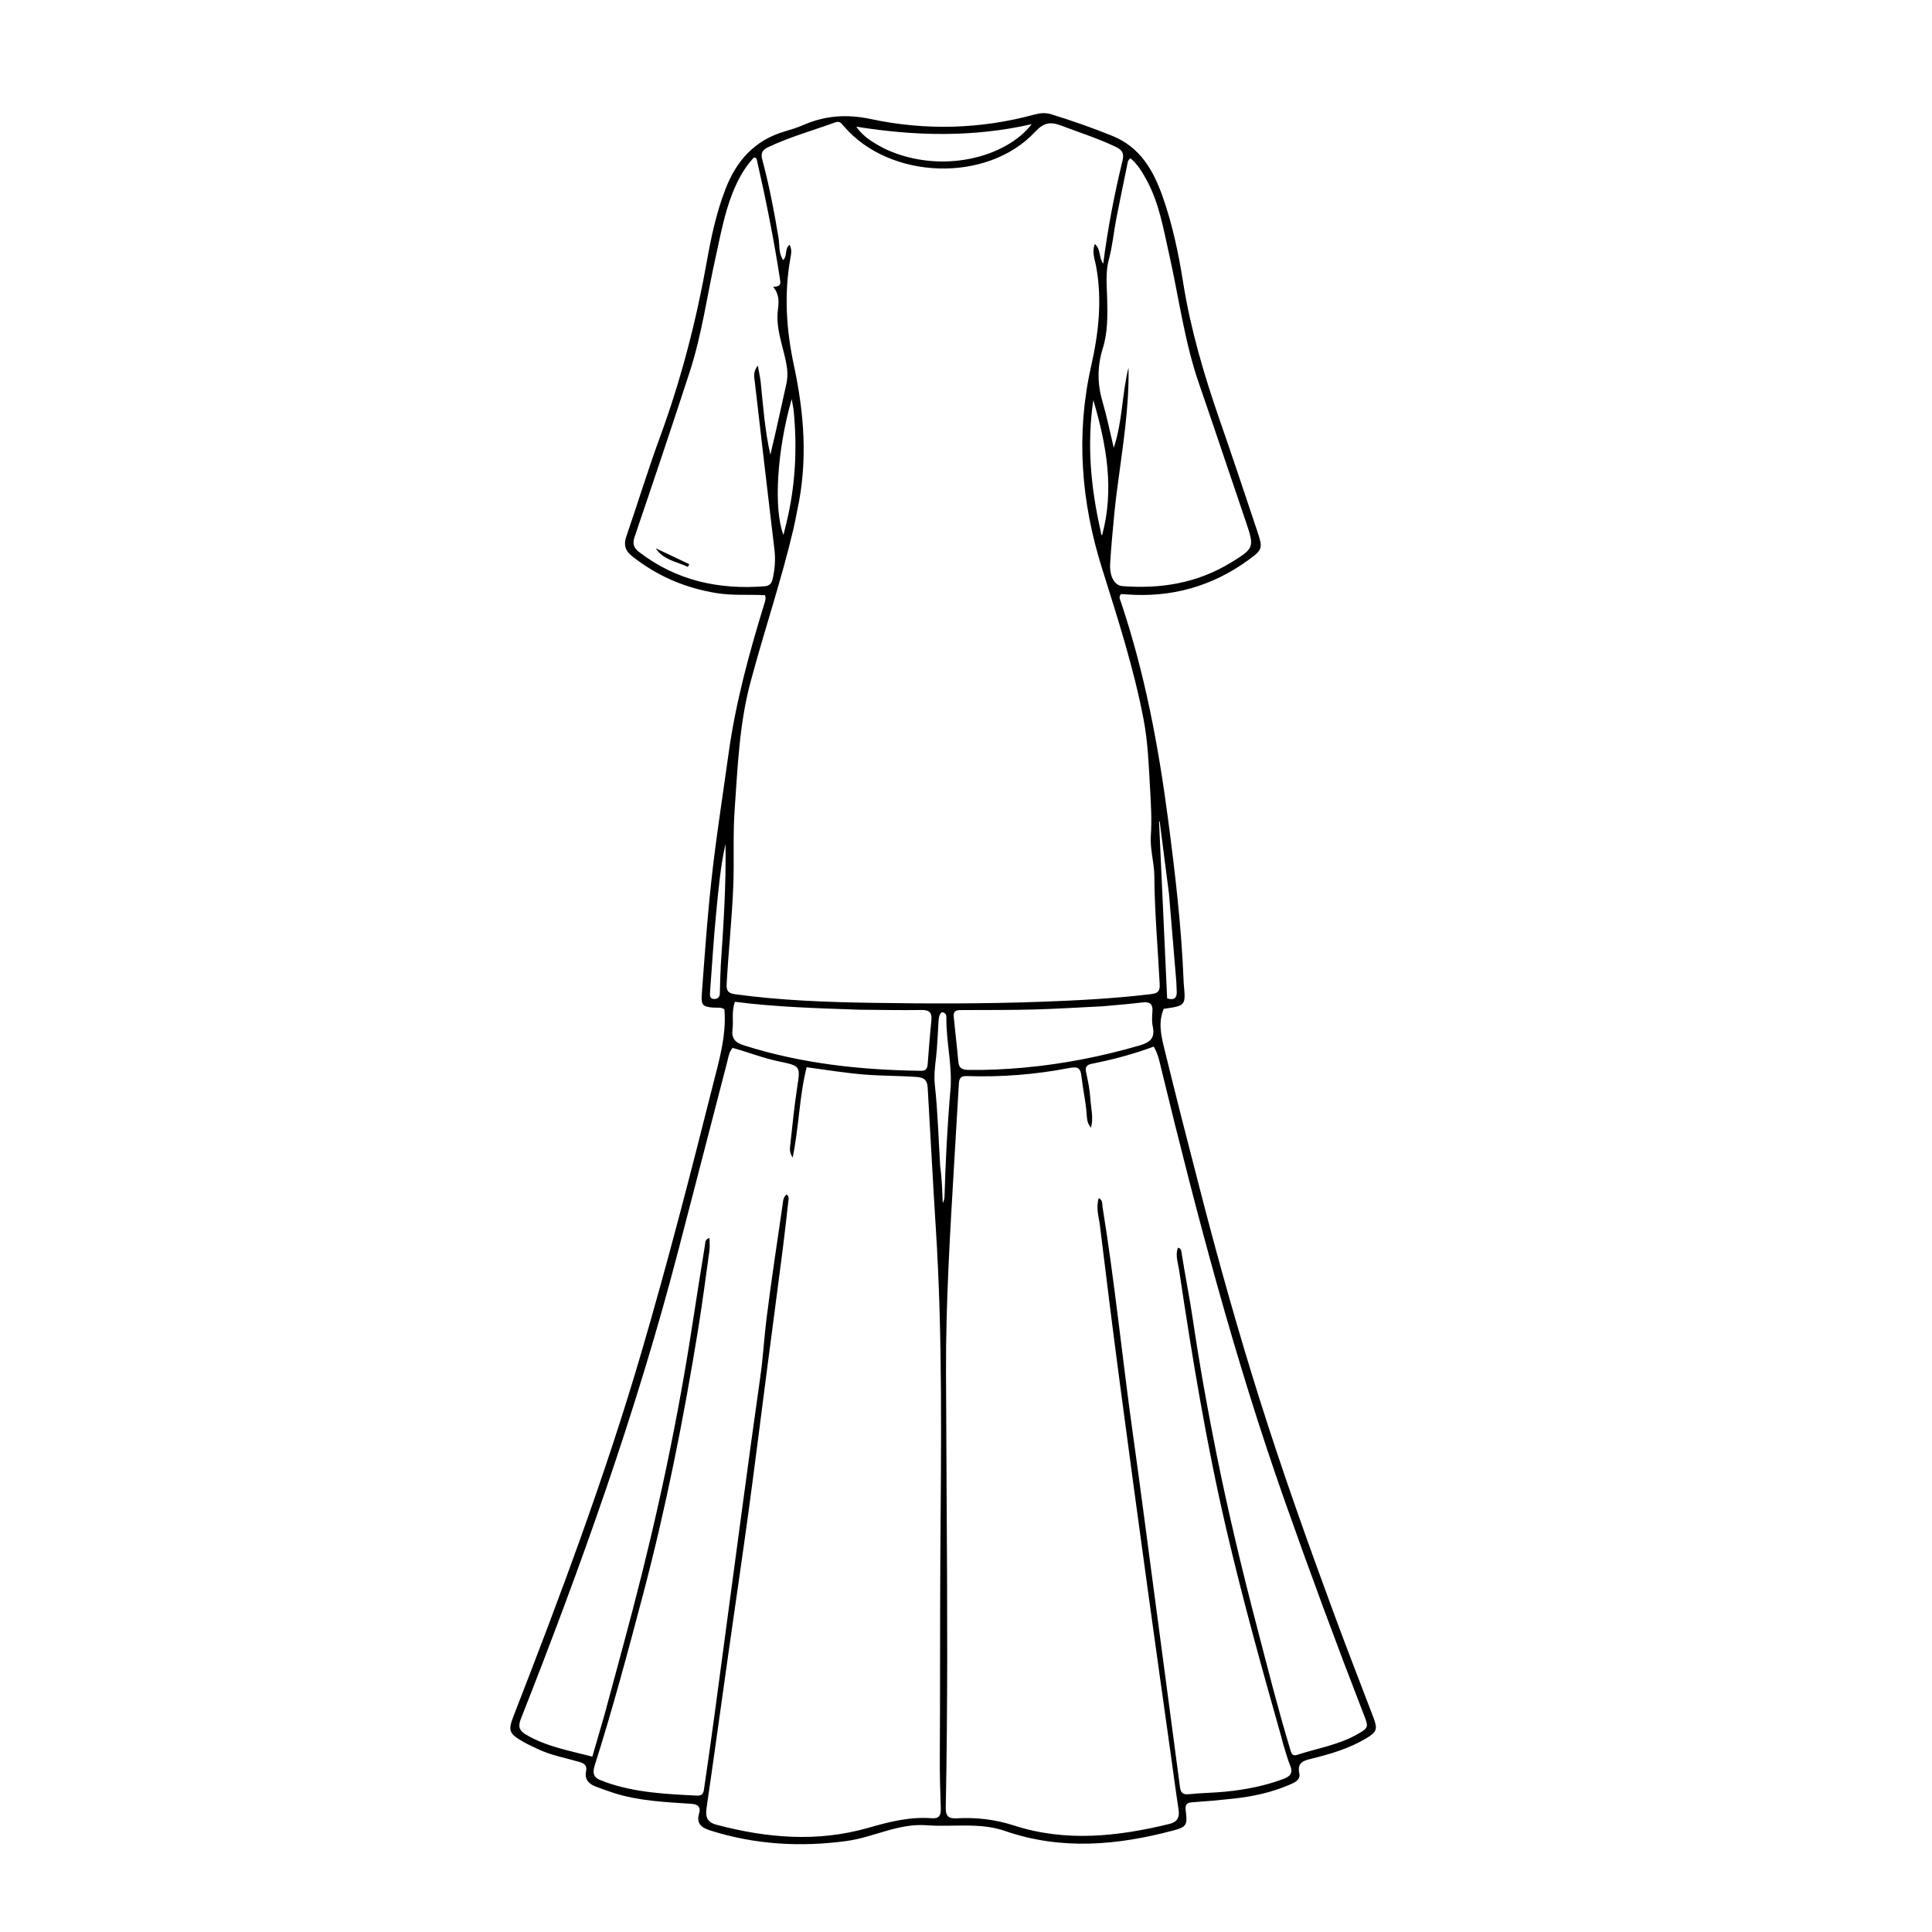
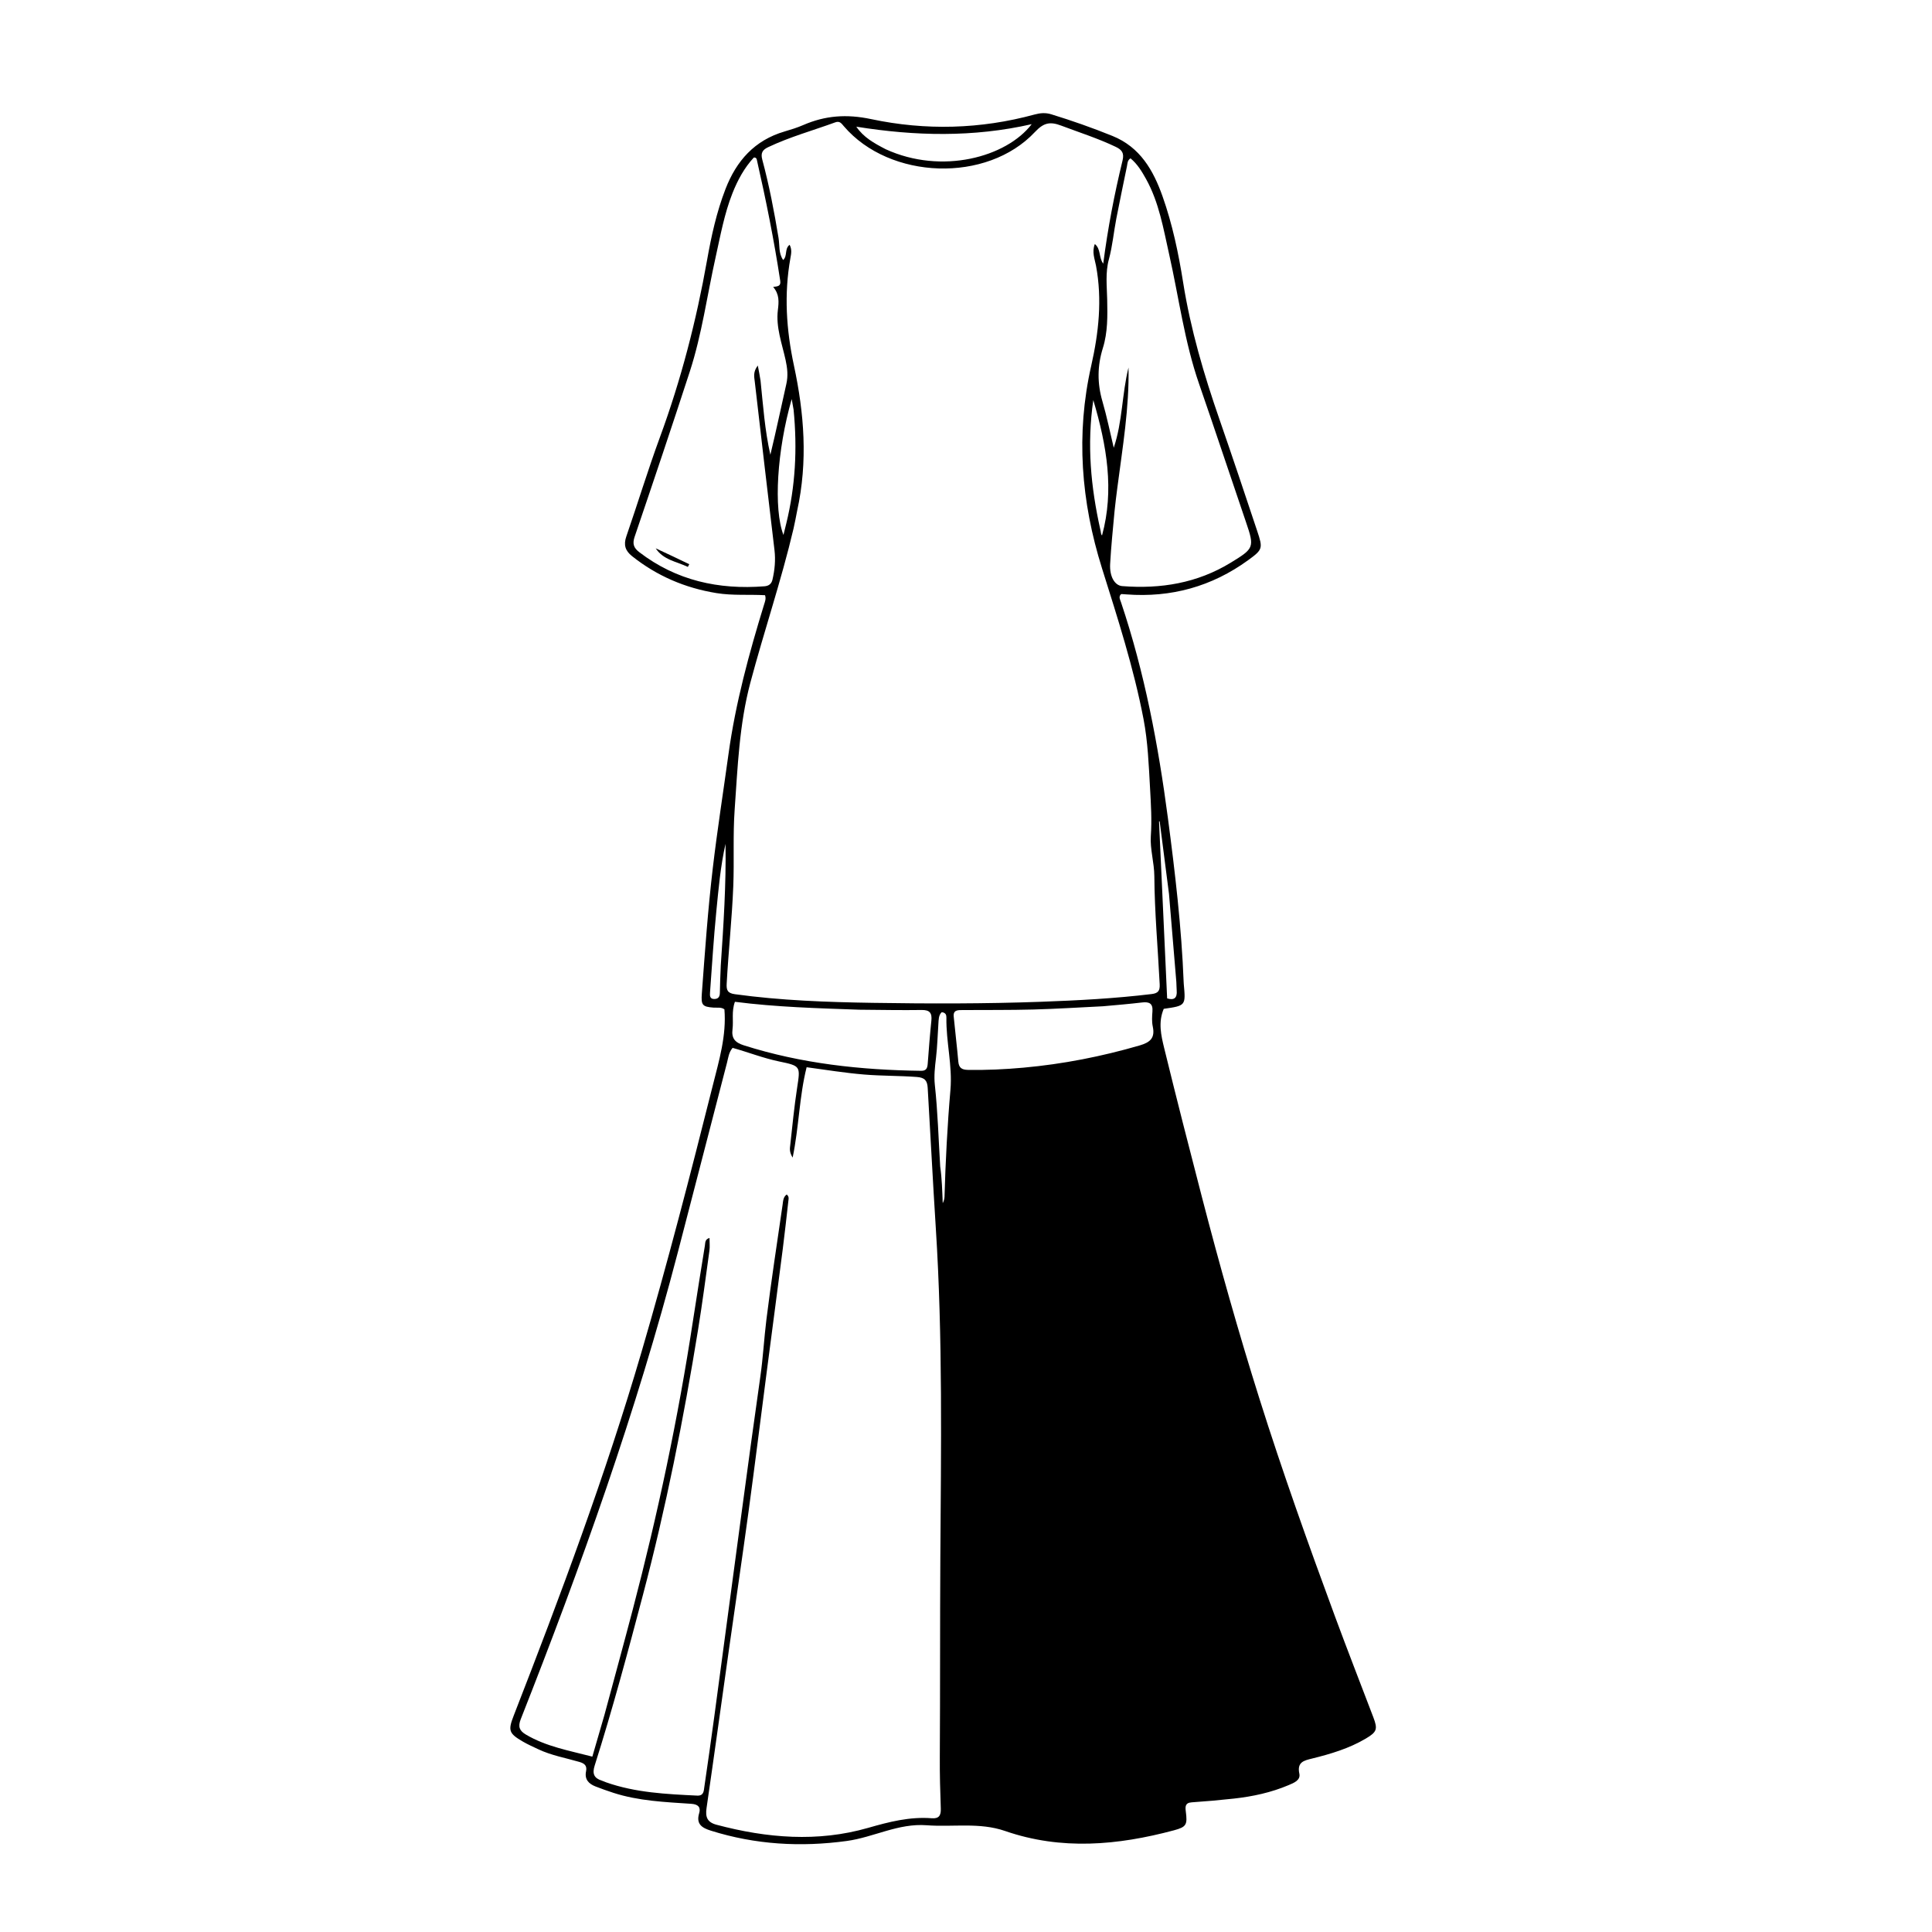
<svg xmlns="http://www.w3.org/2000/svg" version="1.1" id="Layer_1" x="0px" y="0px" width="1024" height="1024" viewBox="0 0 1024 1024" enable-background="new 0 0 1024 1024" xml:space="preserve">
-   <path fill="#000000" opacity="1" stroke="none" d=" M616.806,534.699   C613.794,541.812 615.393,548.756 617.019,555.413   C623.493,581.919 630.266,608.353 637.119,634.764   C646.399,670.527 656.408,706.07 667.521,741.331   C679.741,780.105 693.401,818.349 707.466,856.464   C714.096,874.43 721.075,892.268 727.887,910.168   C730.301,916.512 729.826,917.971 723.874,921.495   C715.032,926.73 705.295,929.628 695.412,932.069   C691.146,933.123 687.358,933.899 688.68,940.086   C689.428,943.583 685.724,944.992 682.999,946.149   C673.731,950.084 663.972,952.187 654.006,953.287   C646.567,954.108 639.105,954.77 631.638,955.273   C628.08,955.513 628.182,957.643 628.502,960.13   C629.396,967.087 628.893,968.317 622.211,970.104   C592.442,978.066 562.588,980.797 532.744,970.468   C519.111,965.749 505.02,968.482 491.174,967.422   C476.113,966.269 463.093,973.799 448.836,975.749   C424.415,979.091 400.361,977.711 376.757,970.283   C372.196,968.848 368.801,966.902 370.569,961.043   C371.516,957.905 370.06,956.307 366.442,956.062   C352.505,955.12 338.484,954.577 325.028,950.209   C321.863,949.182 318.724,948.062 315.624,946.854   C312.003,945.442 309.742,943.084 310.622,938.815   C311.212,935.954 309.924,934.688 307.167,933.882   C299.83,931.737 292.225,930.425 285.25,927.117   C282.542,925.832 279.786,924.617 277.199,923.116   C269.606,918.711 269.209,917.195 272.316,909.215   C297.03,845.74 320.886,781.953 340.03,716.529   C353.722,669.735 365.923,622.534 377.81,575.249   C381.137,562.014 385.092,548.943 383.957,534.978   C382.243,533.69 380.164,534.197 378.223,534.057   C372.223,533.624 371.538,532.675 371.989,526.595   C373.637,504.366 375.2,482.125 377.811,459.987   C380.187,439.841 383.34,419.793 386.114,399.699   C389.864,372.538 397.026,346.271 405.056,320.171   C405.492,318.753 406.117,317.352 405.486,315.47   C396.999,314.999 388.349,315.746 379.78,314.358   C363.145,311.663 348.203,305.273 334.996,294.768   C331.408,291.914 330.41,288.817 331.96,284.336   C338.003,266.868 343.372,249.158 349.747,231.816   C360.98,201.252 369.086,169.924 374.758,137.892   C377.02,125.121 379.8,112.439 384.506,100.245   C390.303,85.222 399.943,74.357 415.791,69.701   C419.144,68.717 422.51,67.676 425.71,66.29   C437.42,61.22 448.69,60.367 461.791,63.146   C490.528,69.242 519.709,68.505 548.357,60.691   C551.347,59.876 554.153,59.645 557.154,60.565   C568.146,63.932 578.966,67.742 589.631,72.056   C604.308,77.992 611.291,90.275 616.173,104.063   C621.406,118.838 624.63,134.214 627.078,149.65   C631.032,174.585 638.123,198.603 646.373,222.368   C653.199,242.03 659.793,261.774 666.372,281.521   C669.416,290.654 669.309,291.266 661.504,296.93   C642.276,310.886 620.719,316.837 597.026,315.042   C596.201,314.979 595.376,314.91 594.55,314.87   C594.403,314.862 594.249,314.979 594.01,315.073   C592.801,316.443 593.702,317.849 594.157,319.205   C606.659,356.436 613.911,394.826 619.022,433.643   C622.823,462.51 626.234,491.436 627.366,520.569   C627.379,520.902 627.396,521.235 627.426,521.567   C628.476,533.038 628.476,533.038 616.806,534.699  M422.482,270.843   C421.858,273.943 421.319,277.063 420.596,280.139   C414.113,307.712 404.967,334.539 397.688,361.896   C391.806,384.002 390.987,406.618 389.38,429.182   C388.422,442.636 389.189,456.159 388.657,469.592   C387.973,486.86 386.09,504.1 385.156,521.386   C384.974,524.752 385.583,526.407 389.479,526.944   C413.782,530.295 438.256,531.149 462.706,531.532   C492.355,531.997 522.018,532.038 551.679,530.966   C571.319,530.255 590.901,529.227 610.414,526.866   C613.817,526.454 614.834,525.132 614.662,521.709   C613.705,502.6 611.96,483.53 611.821,464.379   C611.769,457.232 609.494,449.905 609.958,443.201   C610.55,434.653 610.03,426.302 609.558,417.915   C608.865,405.624 608.415,393.244 606.095,381.136   C600.882,353.935 592.363,327.598 584.089,301.231   C572.99,265.857 570.15,230.164 578.379,193.806   C582.335,176.326 584.252,158.759 580.916,140.871   C580.257,137.342 578.613,133.609 580.284,129.331   C583.603,132.065 582.243,136.36 584.737,139.754   C587.18,120.849 590.643,102.89 594.961,85.117   C595.947,81.061 594.619,79.388 591.309,77.808   C581.962,73.345 572.12,70.224 562.464,66.58   C556.603,64.369 553.222,64.964 548.57,69.933   C523.1,97.138 471.597,95.326 447.263,66.916   C446.054,65.505 445.108,63.97 442.768,64.825   C430.888,69.168 418.653,72.543 407.174,77.98   C404.241,79.368 403.048,80.983 404.024,84.611   C407.698,98.259 410.342,112.138 412.644,126.092   C413.278,129.931 412.58,134.208 415.093,137.814   C417.504,135.59 415.676,131.945 418.508,129.74   C419.86,132.315 419.327,134.6 418.934,136.795   C415.504,155.91 416.736,174.745 420.8,193.723   C426.201,218.941 428.299,244.434 422.482,270.843  M320.369,908.94   C325.386,890.292 330.504,871.67 335.401,852.991   C348.616,802.582 359.427,751.668 367.271,700.135   C369.301,686.797 371.475,673.481 373.614,660.159   C373.848,658.704 373.565,656.855 376.053,656.146   C376.053,658.615 376.301,660.773 376.013,662.856   C374.079,676.852 372.242,690.867 369.982,704.812   C362.317,752.116 352.986,799.08 340.745,845.438   C332.754,875.7 324.666,905.936 315.193,935.774   C313.827,940.08 314.806,942.459 318.965,943.769   C319.757,944.019 320.504,944.407 321.288,944.683   C336.899,950.169 353.194,950.921 369.494,951.708   C373.077,951.881 373.003,949.209 373.322,947.036   C375.16,934.528 376.944,922.012 378.632,909.482   C383.518,873.212 388.322,836.931 393.215,800.662   C396.413,776.953 399.616,753.243 403.006,729.56   C404.443,719.525 404.968,709.404 406.216,699.372   C408.741,679.072 411.85,658.845 414.785,638.597   C415.065,636.665 415.067,634.44 416.976,633.102   C417.996,633.954 418.051,634.773 417.953,635.619   C416.944,644.373 416.018,653.139 414.896,661.879   C412.103,683.637 409.208,705.382 406.377,727.135   C403.158,751.863 400.086,776.611 396.725,801.319   C393.409,825.698 389.787,850.035 386.343,874.397   C382.387,902.376 378.548,930.372 374.482,958.336   C373.793,963.072 374.823,965.84 379.785,967.159   C406.454,974.245 433.362,976.499 460.119,968.809   C471.307,965.594 482.211,962.807 493.853,963.71   C497.625,964.002 498.776,962.256 498.644,958.64   C498.309,949.5 498.063,940.348 498.12,931.203   C498.34,896.21 498.183,861.216 498.397,826.222   C498.753,767.756 499.732,709.273 495.992,650.836   C494.408,626.086 493.164,601.306 491.694,576.543   C491.466,572.708 490.108,571.134 485.977,570.822   C476.675,570.12 467.351,570.298 458.042,569.525   C447.941,568.687 437.96,567.07 427.528,565.653   C423.625,581.166 423.51,597.083 420.125,613.548   C418.266,610.58 418.649,608.686 418.843,606.931   C419.957,596.846 420.941,586.735 422.47,576.708   C424.238,565.104 424.493,564.991 412.962,562.599   C404.506,560.844 396.47,557.656 388.293,555.389   C386.221,557.885 386.01,560.621 385.35,563.16   C376.64,596.668 368.009,630.195 359.278,663.698   C337.277,748.119 307.982,830.094 276.024,911.163   C274.441,915.18 275.317,917.323 278.693,919.329   C289.475,925.733 301.621,927.838 313.953,931.051   C316.069,923.713 318.088,916.711 320.369,908.94  M680.046,924.218   C679.716,922.928 679.414,921.63 679.051,920.349   C668.696,883.826 658.526,847.249 649.916,810.268   C639.345,764.865 631.785,718.899 624.9,672.821   C624.346,669.116 622.801,665.228 624.365,661.299   C625.987,661.715 626.068,662.803 626.216,663.75   C628.094,675.757 630.508,687.687 632.285,699.69   C635.819,723.556 640.07,747.288 644.83,770.917   C651.04,801.742 658.378,832.325 666.332,862.751   C671.968,884.305 677.382,905.921 683.861,927.247   C684.386,928.975 684.732,931.016 687.47,930.122   C698.206,926.618 709.535,924.851 719.518,919.14   C725.27,915.849 725.412,915.412 723.072,909.379   C708.318,871.334 694.162,833.068 680.609,794.578   C654.366,720.045 634.278,643.755 615.63,567.053   C614.628,562.934 613.871,558.695 611.504,554.713   C600.636,558.763 589.702,561.623 578.601,563.837   C575.934,564.369 575.047,565.577 575.659,568.377   C576.651,572.919 577.601,577.526 577.899,582.149   C578.229,587.27 579.65,592.417 578.266,597.663   C576.351,595.704 576.134,593.236 575.977,590.861   C575.525,584.03 573.96,577.361 573.197,570.592   C572.715,566.313 571.596,565.141 566.98,566.03   C548.962,569.5 530.72,570.982 512.358,570.337   C508.742,570.209 508.36,572.049 508.192,574.916   C507.402,588.379 506.594,601.842 505.805,615.304   C503.622,652.548 501.271,689.777 501.404,727.106   C501.487,750.267 501.601,773.429 501.749,796.59   C502.094,850.413 502.339,904.242 501.273,958.062   C501.185,962.485 502.605,963.991 506.978,963.748   C517.334,963.173 527.349,964.283 537.439,967.55   C564.815,976.415 592.328,973.418 619.7,966.755   C623.907,965.732 625.326,963.35 624.672,959.122   C623.222,949.759 622.001,940.361 620.688,930.977   C616.63,901.977 612.512,872.984 608.532,843.973   C603.537,807.562 598.568,771.146 593.753,734.711   C590.005,706.354 586.421,677.975 582.989,649.578   C582.421,644.879 580.734,640.062 582.374,634.995   C584.622,636.242 584.111,638.092 584.362,639.645   C590.884,679.882 594.894,720.456 600.558,760.81   C604.303,787.499 607.748,814.231 611.307,840.946   C616.028,876.391 620.735,911.838 625.427,947.287   C625.792,950.05 626.892,951.29 630.009,950.971   C636.459,950.31 642.969,950.25 649.424,949.624   C659.885,948.611 670.162,946.632 680.057,942.938   C683.426,941.681 685.568,940.061 683.854,935.902   C682.399,932.373 681.467,928.629 680.046,924.218  M592.201,258.608   C591.703,262.739 591.109,266.86 590.727,271.001   C589.872,280.283 588.916,289.562 588.398,298.865   C588.023,305.601 590.83,310.339 594.802,310.648   C615.228,312.236 634.591,309.084 652.38,298.193   C664.694,290.654 664.986,290.154 660.392,276.698   C652.053,252.275 643.958,227.768 635.51,203.384   C627.787,181.091 624.839,157.73 619.689,134.863   C616.62,121.235 614.363,107.361 607.449,94.909   C605.2,90.858 602.823,86.92 599.19,83.917   C597.504,85.009 597.617,86.598 597.328,88.018   C595.436,97.3 593.462,106.567 591.671,115.868   C590.286,123.055 589.642,130.425 587.728,137.458   C585.79,144.58 586.69,151.761 586.834,158.741   C587.015,167.5 587.145,176.156 584.555,184.437   C581.561,194.009 581.541,203.224 584.326,212.782   C586.679,220.859 588.34,229.139 590.308,237.329   C594.996,223.411 594.632,208.795 598.135,194.798   C598.565,216.022 595.028,236.851 592.201,258.608  M403.103,201.733   C404.46,214.871 405.356,228.072 408.31,241.028   C411.352,228.51 413.951,215.983 416.777,203.508   C417.763,199.155 417.328,195.138 416.378,190.785   C414.477,182.066 411.162,173.475 412.292,164.299   C412.811,160.085 413.174,156.003 409.788,152.086   C412.073,151.761 413.991,151.813 413.539,148.838   C410.271,127.296 405.983,105.957 401.15,84.721   C401.013,84.119 400.762,83.404 399.536,83.511   C394.52,88.909 390.978,95.437 388.205,102.449   C383.896,113.345 381.856,124.84 379.32,136.199   C374.794,156.472 372.04,177.168 365.595,196.981   C356.074,226.252 346.252,255.426 336.346,284.569   C335.079,288.298 335.938,290.447 338.817,292.656   C358.475,307.736 380.874,312.618 405.143,310.749   C407.446,310.571 408.893,309.495 409.414,307.273   C410.631,302.088 411.123,296.865 410.49,291.53   C406.963,261.787 403.46,232.04 400.044,202.284   C399.764,199.845 399.011,197.132 401.654,193.75   C402.25,196.815 402.644,198.841 403.103,201.733  M455.51,535.166   C433.451,534.39 411.383,533.792 389.527,530.971   C387.631,536.166 388.839,540.909 388.249,545.487   C387.623,550.345 389.583,552.561 394.212,554.034   C424.81,563.769 456.279,567.137 488.2,567.55   C490.946,567.585 491.529,566.156 491.702,563.848   C492.274,556.22 492.863,548.591 493.646,540.983   C494.06,536.953 492.817,535.249 488.494,535.315   C477.835,535.479 467.169,535.256 455.51,535.166  M584.581,533.346   C572.282,533.937 559.989,534.732 547.683,535.062   C535.198,535.396 522.701,535.268 510.209,535.349   C507.823,535.365 505.147,535.203 505.484,538.773   C506.234,546.717 507.229,554.638 507.917,562.586   C508.21,565.971 509.753,567.011 513.044,567.067   C522.876,567.236 532.652,566.769 542.448,565.885   C563.399,563.993 583.888,559.969 604.085,554.092   C609.743,552.445 612.276,550.055 610.986,544.041   C610.438,541.484 610.612,538.714 610.818,536.069   C611.146,531.865 609.127,530.88 605.391,531.321   C598.784,532.101 592.154,532.679 584.581,533.346  M469.43,79.089   C499.128,92.704 533.402,83.321 546.826,65.809   C515.842,72.876 484.948,72.141 453.858,67.143   C457.717,72.813 463.19,75.849 469.43,79.089  M498.323,618.256   C499.254,624.695 499.397,631.195 499.671,637.711   C500.221,636.591 500.574,635.476 500.607,634.351   C501.16,615.413 502.122,596.494 503.755,577.619   C504.868,564.765 501.404,552.204 501.614,539.42   C501.637,538.043 501.331,536.721 499.133,536.478   C497.428,538.093 497.517,540.461 497.36,542.711   C496.942,548.68 496.812,554.681 496.108,560.615   C495.536,565.425 494.961,570.217 495.485,575.026   C497.017,589.084 497.412,603.213 498.323,618.256  M420.621,217.154   C420.324,215.476 420.027,213.798 419.622,211.513   C411.816,238.725 409.91,269.719 415.246,283.541   C415.814,281.236 416.29,279.32 416.758,277.402   C421.538,257.833 422.665,238.023 420.621,217.154  M583.254,280.955   C583.57,282.023 583.403,283.299 584.112,283.757   C590.649,259.785 586.655,236.291 579.477,212.055   C576.028,235.682 578.115,258.041 583.254,280.955  M619.596,473.838   C617.945,460.999 616.295,448.161 614.644,435.322   C614.533,435.339 614.421,435.356 614.31,435.372   C615.739,466.549 617.168,497.726 618.609,529.165   C622.148,530.26 624.045,529.124 623.67,524.901   C623.538,523.413 623.603,521.907 623.48,520.418   C622.216,505.19 620.931,489.964 619.596,473.838  M382.023,511.796   C383.473,490.313 384.891,468.828 384.544,447.267   C381.87,459.128 380.83,471.204 379.646,483.237   C378.247,497.463 377.374,511.743 376.329,526.003   C376.208,527.647 376.139,529.568 378.685,529.494   C380.765,529.434 381.518,528.221 381.546,526.218   C381.609,521.722 381.796,517.228 382.023,511.796  z" />
+   <path fill="#000000" opacity="1" stroke="none" d=" M616.806,534.699   C613.794,541.812 615.393,548.756 617.019,555.413   C623.493,581.919 630.266,608.353 637.119,634.764   C646.399,670.527 656.408,706.07 667.521,741.331   C679.741,780.105 693.401,818.349 707.466,856.464   C714.096,874.43 721.075,892.268 727.887,910.168   C730.301,916.512 729.826,917.971 723.874,921.495   C715.032,926.73 705.295,929.628 695.412,932.069   C691.146,933.123 687.358,933.899 688.68,940.086   C689.428,943.583 685.724,944.992 682.999,946.149   C673.731,950.084 663.972,952.187 654.006,953.287   C646.567,954.108 639.105,954.77 631.638,955.273   C628.08,955.513 628.182,957.643 628.502,960.13   C629.396,967.087 628.893,968.317 622.211,970.104   C592.442,978.066 562.588,980.797 532.744,970.468   C519.111,965.749 505.02,968.482 491.174,967.422   C476.113,966.269 463.093,973.799 448.836,975.749   C424.415,979.091 400.361,977.711 376.757,970.283   C372.196,968.848 368.801,966.902 370.569,961.043   C371.516,957.905 370.06,956.307 366.442,956.062   C352.505,955.12 338.484,954.577 325.028,950.209   C321.863,949.182 318.724,948.062 315.624,946.854   C312.003,945.442 309.742,943.084 310.622,938.815   C311.212,935.954 309.924,934.688 307.167,933.882   C299.83,931.737 292.225,930.425 285.25,927.117   C282.542,925.832 279.786,924.617 277.199,923.116   C269.606,918.711 269.209,917.195 272.316,909.215   C297.03,845.74 320.886,781.953 340.03,716.529   C353.722,669.735 365.923,622.534 377.81,575.249   C381.137,562.014 385.092,548.943 383.957,534.978   C382.243,533.69 380.164,534.197 378.223,534.057   C372.223,533.624 371.538,532.675 371.989,526.595   C373.637,504.366 375.2,482.125 377.811,459.987   C380.187,439.841 383.34,419.793 386.114,399.699   C389.864,372.538 397.026,346.271 405.056,320.171   C405.492,318.753 406.117,317.352 405.486,315.47   C396.999,314.999 388.349,315.746 379.78,314.358   C363.145,311.663 348.203,305.273 334.996,294.768   C331.408,291.914 330.41,288.817 331.96,284.336   C338.003,266.868 343.372,249.158 349.747,231.816   C360.98,201.252 369.086,169.924 374.758,137.892   C377.02,125.121 379.8,112.439 384.506,100.245   C390.303,85.222 399.943,74.357 415.791,69.701   C419.144,68.717 422.51,67.676 425.71,66.29   C437.42,61.22 448.69,60.367 461.791,63.146   C490.528,69.242 519.709,68.505 548.357,60.691   C551.347,59.876 554.153,59.645 557.154,60.565   C568.146,63.932 578.966,67.742 589.631,72.056   C604.308,77.992 611.291,90.275 616.173,104.063   C621.406,118.838 624.63,134.214 627.078,149.65   C631.032,174.585 638.123,198.603 646.373,222.368   C653.199,242.03 659.793,261.774 666.372,281.521   C669.416,290.654 669.309,291.266 661.504,296.93   C642.276,310.886 620.719,316.837 597.026,315.042   C596.201,314.979 595.376,314.91 594.55,314.87   C594.403,314.862 594.249,314.979 594.01,315.073   C592.801,316.443 593.702,317.849 594.157,319.205   C606.659,356.436 613.911,394.826 619.022,433.643   C622.823,462.51 626.234,491.436 627.366,520.569   C627.379,520.902 627.396,521.235 627.426,521.567   C628.476,533.038 628.476,533.038 616.806,534.699  M422.482,270.843   C421.858,273.943 421.319,277.063 420.596,280.139   C414.113,307.712 404.967,334.539 397.688,361.896   C391.806,384.002 390.987,406.618 389.38,429.182   C388.422,442.636 389.189,456.159 388.657,469.592   C387.973,486.86 386.09,504.1 385.156,521.386   C384.974,524.752 385.583,526.407 389.479,526.944   C413.782,530.295 438.256,531.149 462.706,531.532   C492.355,531.997 522.018,532.038 551.679,530.966   C571.319,530.255 590.901,529.227 610.414,526.866   C613.817,526.454 614.834,525.132 614.662,521.709   C613.705,502.6 611.96,483.53 611.821,464.379   C611.769,457.232 609.494,449.905 609.958,443.201   C610.55,434.653 610.03,426.302 609.558,417.915   C608.865,405.624 608.415,393.244 606.095,381.136   C600.882,353.935 592.363,327.598 584.089,301.231   C572.99,265.857 570.15,230.164 578.379,193.806   C582.335,176.326 584.252,158.759 580.916,140.871   C580.257,137.342 578.613,133.609 580.284,129.331   C583.603,132.065 582.243,136.36 584.737,139.754   C587.18,120.849 590.643,102.89 594.961,85.117   C595.947,81.061 594.619,79.388 591.309,77.808   C581.962,73.345 572.12,70.224 562.464,66.58   C556.603,64.369 553.222,64.964 548.57,69.933   C523.1,97.138 471.597,95.326 447.263,66.916   C446.054,65.505 445.108,63.97 442.768,64.825   C430.888,69.168 418.653,72.543 407.174,77.98   C404.241,79.368 403.048,80.983 404.024,84.611   C407.698,98.259 410.342,112.138 412.644,126.092   C413.278,129.931 412.58,134.208 415.093,137.814   C417.504,135.59 415.676,131.945 418.508,129.74   C419.86,132.315 419.327,134.6 418.934,136.795   C415.504,155.91 416.736,174.745 420.8,193.723   C426.201,218.941 428.299,244.434 422.482,270.843  M320.369,908.94   C325.386,890.292 330.504,871.67 335.401,852.991   C348.616,802.582 359.427,751.668 367.271,700.135   C369.301,686.797 371.475,673.481 373.614,660.159   C373.848,658.704 373.565,656.855 376.053,656.146   C376.053,658.615 376.301,660.773 376.013,662.856   C374.079,676.852 372.242,690.867 369.982,704.812   C362.317,752.116 352.986,799.08 340.745,845.438   C332.754,875.7 324.666,905.936 315.193,935.774   C313.827,940.08 314.806,942.459 318.965,943.769   C319.757,944.019 320.504,944.407 321.288,944.683   C336.899,950.169 353.194,950.921 369.494,951.708   C373.077,951.881 373.003,949.209 373.322,947.036   C375.16,934.528 376.944,922.012 378.632,909.482   C383.518,873.212 388.322,836.931 393.215,800.662   C396.413,776.953 399.616,753.243 403.006,729.56   C404.443,719.525 404.968,709.404 406.216,699.372   C408.741,679.072 411.85,658.845 414.785,638.597   C415.065,636.665 415.067,634.44 416.976,633.102   C417.996,633.954 418.051,634.773 417.953,635.619   C416.944,644.373 416.018,653.139 414.896,661.879   C412.103,683.637 409.208,705.382 406.377,727.135   C403.158,751.863 400.086,776.611 396.725,801.319   C393.409,825.698 389.787,850.035 386.343,874.397   C382.387,902.376 378.548,930.372 374.482,958.336   C373.793,963.072 374.823,965.84 379.785,967.159   C406.454,974.245 433.362,976.499 460.119,968.809   C471.307,965.594 482.211,962.807 493.853,963.71   C497.625,964.002 498.776,962.256 498.644,958.64   C498.309,949.5 498.063,940.348 498.12,931.203   C498.34,896.21 498.183,861.216 498.397,826.222   C498.753,767.756 499.732,709.273 495.992,650.836   C494.408,626.086 493.164,601.306 491.694,576.543   C491.466,572.708 490.108,571.134 485.977,570.822   C476.675,570.12 467.351,570.298 458.042,569.525   C447.941,568.687 437.96,567.07 427.528,565.653   C423.625,581.166 423.51,597.083 420.125,613.548   C418.266,610.58 418.649,608.686 418.843,606.931   C419.957,596.846 420.941,586.735 422.47,576.708   C424.238,565.104 424.493,564.991 412.962,562.599   C404.506,560.844 396.47,557.656 388.293,555.389   C386.221,557.885 386.01,560.621 385.35,563.16   C376.64,596.668 368.009,630.195 359.278,663.698   C337.277,748.119 307.982,830.094 276.024,911.163   C274.441,915.18 275.317,917.323 278.693,919.329   C289.475,925.733 301.621,927.838 313.953,931.051   C316.069,923.713 318.088,916.711 320.369,908.94   M592.201,258.608   C591.703,262.739 591.109,266.86 590.727,271.001   C589.872,280.283 588.916,289.562 588.398,298.865   C588.023,305.601 590.83,310.339 594.802,310.648   C615.228,312.236 634.591,309.084 652.38,298.193   C664.694,290.654 664.986,290.154 660.392,276.698   C652.053,252.275 643.958,227.768 635.51,203.384   C627.787,181.091 624.839,157.73 619.689,134.863   C616.62,121.235 614.363,107.361 607.449,94.909   C605.2,90.858 602.823,86.92 599.19,83.917   C597.504,85.009 597.617,86.598 597.328,88.018   C595.436,97.3 593.462,106.567 591.671,115.868   C590.286,123.055 589.642,130.425 587.728,137.458   C585.79,144.58 586.69,151.761 586.834,158.741   C587.015,167.5 587.145,176.156 584.555,184.437   C581.561,194.009 581.541,203.224 584.326,212.782   C586.679,220.859 588.34,229.139 590.308,237.329   C594.996,223.411 594.632,208.795 598.135,194.798   C598.565,216.022 595.028,236.851 592.201,258.608  M403.103,201.733   C404.46,214.871 405.356,228.072 408.31,241.028   C411.352,228.51 413.951,215.983 416.777,203.508   C417.763,199.155 417.328,195.138 416.378,190.785   C414.477,182.066 411.162,173.475 412.292,164.299   C412.811,160.085 413.174,156.003 409.788,152.086   C412.073,151.761 413.991,151.813 413.539,148.838   C410.271,127.296 405.983,105.957 401.15,84.721   C401.013,84.119 400.762,83.404 399.536,83.511   C394.52,88.909 390.978,95.437 388.205,102.449   C383.896,113.345 381.856,124.84 379.32,136.199   C374.794,156.472 372.04,177.168 365.595,196.981   C356.074,226.252 346.252,255.426 336.346,284.569   C335.079,288.298 335.938,290.447 338.817,292.656   C358.475,307.736 380.874,312.618 405.143,310.749   C407.446,310.571 408.893,309.495 409.414,307.273   C410.631,302.088 411.123,296.865 410.49,291.53   C406.963,261.787 403.46,232.04 400.044,202.284   C399.764,199.845 399.011,197.132 401.654,193.75   C402.25,196.815 402.644,198.841 403.103,201.733  M455.51,535.166   C433.451,534.39 411.383,533.792 389.527,530.971   C387.631,536.166 388.839,540.909 388.249,545.487   C387.623,550.345 389.583,552.561 394.212,554.034   C424.81,563.769 456.279,567.137 488.2,567.55   C490.946,567.585 491.529,566.156 491.702,563.848   C492.274,556.22 492.863,548.591 493.646,540.983   C494.06,536.953 492.817,535.249 488.494,535.315   C477.835,535.479 467.169,535.256 455.51,535.166  M584.581,533.346   C572.282,533.937 559.989,534.732 547.683,535.062   C535.198,535.396 522.701,535.268 510.209,535.349   C507.823,535.365 505.147,535.203 505.484,538.773   C506.234,546.717 507.229,554.638 507.917,562.586   C508.21,565.971 509.753,567.011 513.044,567.067   C522.876,567.236 532.652,566.769 542.448,565.885   C563.399,563.993 583.888,559.969 604.085,554.092   C609.743,552.445 612.276,550.055 610.986,544.041   C610.438,541.484 610.612,538.714 610.818,536.069   C611.146,531.865 609.127,530.88 605.391,531.321   C598.784,532.101 592.154,532.679 584.581,533.346  M469.43,79.089   C499.128,92.704 533.402,83.321 546.826,65.809   C515.842,72.876 484.948,72.141 453.858,67.143   C457.717,72.813 463.19,75.849 469.43,79.089  M498.323,618.256   C499.254,624.695 499.397,631.195 499.671,637.711   C500.221,636.591 500.574,635.476 500.607,634.351   C501.16,615.413 502.122,596.494 503.755,577.619   C504.868,564.765 501.404,552.204 501.614,539.42   C501.637,538.043 501.331,536.721 499.133,536.478   C497.428,538.093 497.517,540.461 497.36,542.711   C496.942,548.68 496.812,554.681 496.108,560.615   C495.536,565.425 494.961,570.217 495.485,575.026   C497.017,589.084 497.412,603.213 498.323,618.256  M420.621,217.154   C420.324,215.476 420.027,213.798 419.622,211.513   C411.816,238.725 409.91,269.719 415.246,283.541   C415.814,281.236 416.29,279.32 416.758,277.402   C421.538,257.833 422.665,238.023 420.621,217.154  M583.254,280.955   C583.57,282.023 583.403,283.299 584.112,283.757   C590.649,259.785 586.655,236.291 579.477,212.055   C576.028,235.682 578.115,258.041 583.254,280.955  M619.596,473.838   C617.945,460.999 616.295,448.161 614.644,435.322   C614.533,435.339 614.421,435.356 614.31,435.372   C615.739,466.549 617.168,497.726 618.609,529.165   C622.148,530.26 624.045,529.124 623.67,524.901   C623.538,523.413 623.603,521.907 623.48,520.418   C622.216,505.19 620.931,489.964 619.596,473.838  M382.023,511.796   C383.473,490.313 384.891,468.828 384.544,447.267   C381.87,459.128 380.83,471.204 379.646,483.237   C378.247,497.463 377.374,511.743 376.329,526.003   C376.208,527.647 376.139,529.568 378.685,529.494   C380.765,529.434 381.518,528.221 381.546,526.218   C381.609,521.722 381.796,517.228 382.023,511.796  z" />
  <path fill="#000000" opacity="1" stroke="none" d=" M347.536,290.623   C353.656,293.431 359.488,296.238 365.32,299.045   C365.075,299.52 364.83,299.995 364.584,300.469   C358.58,297.631 351.567,296.776 347.536,290.623  z" />
</svg>
